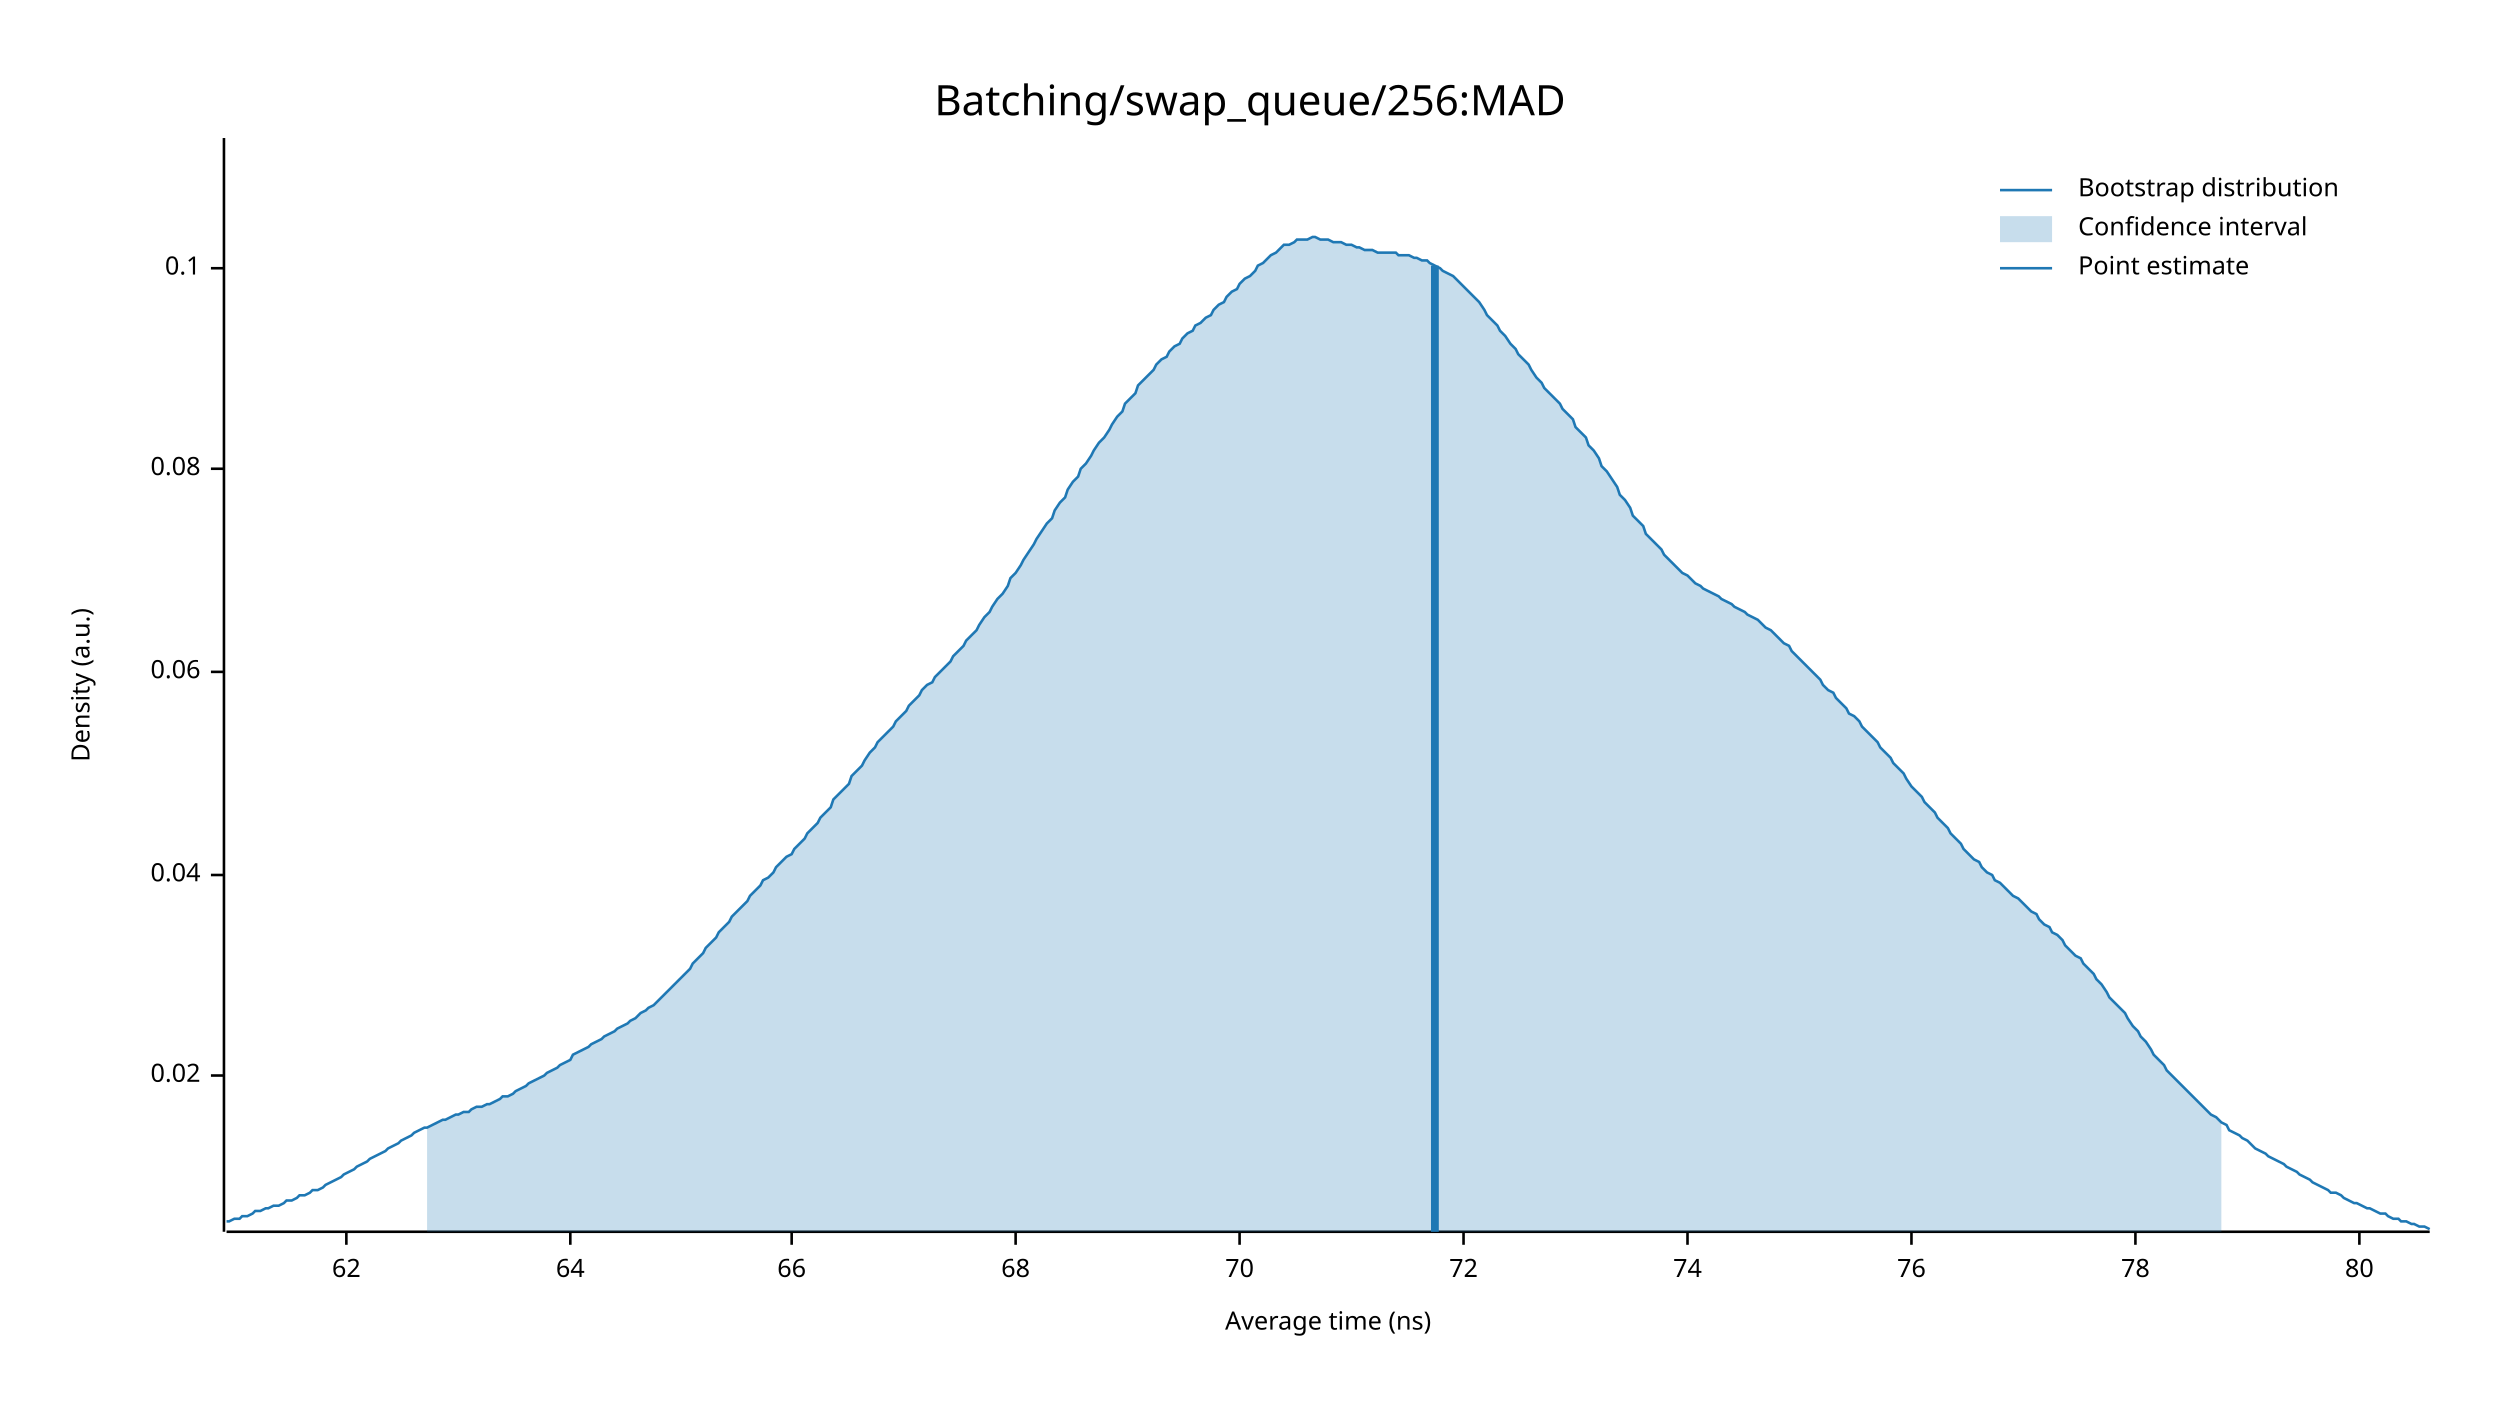
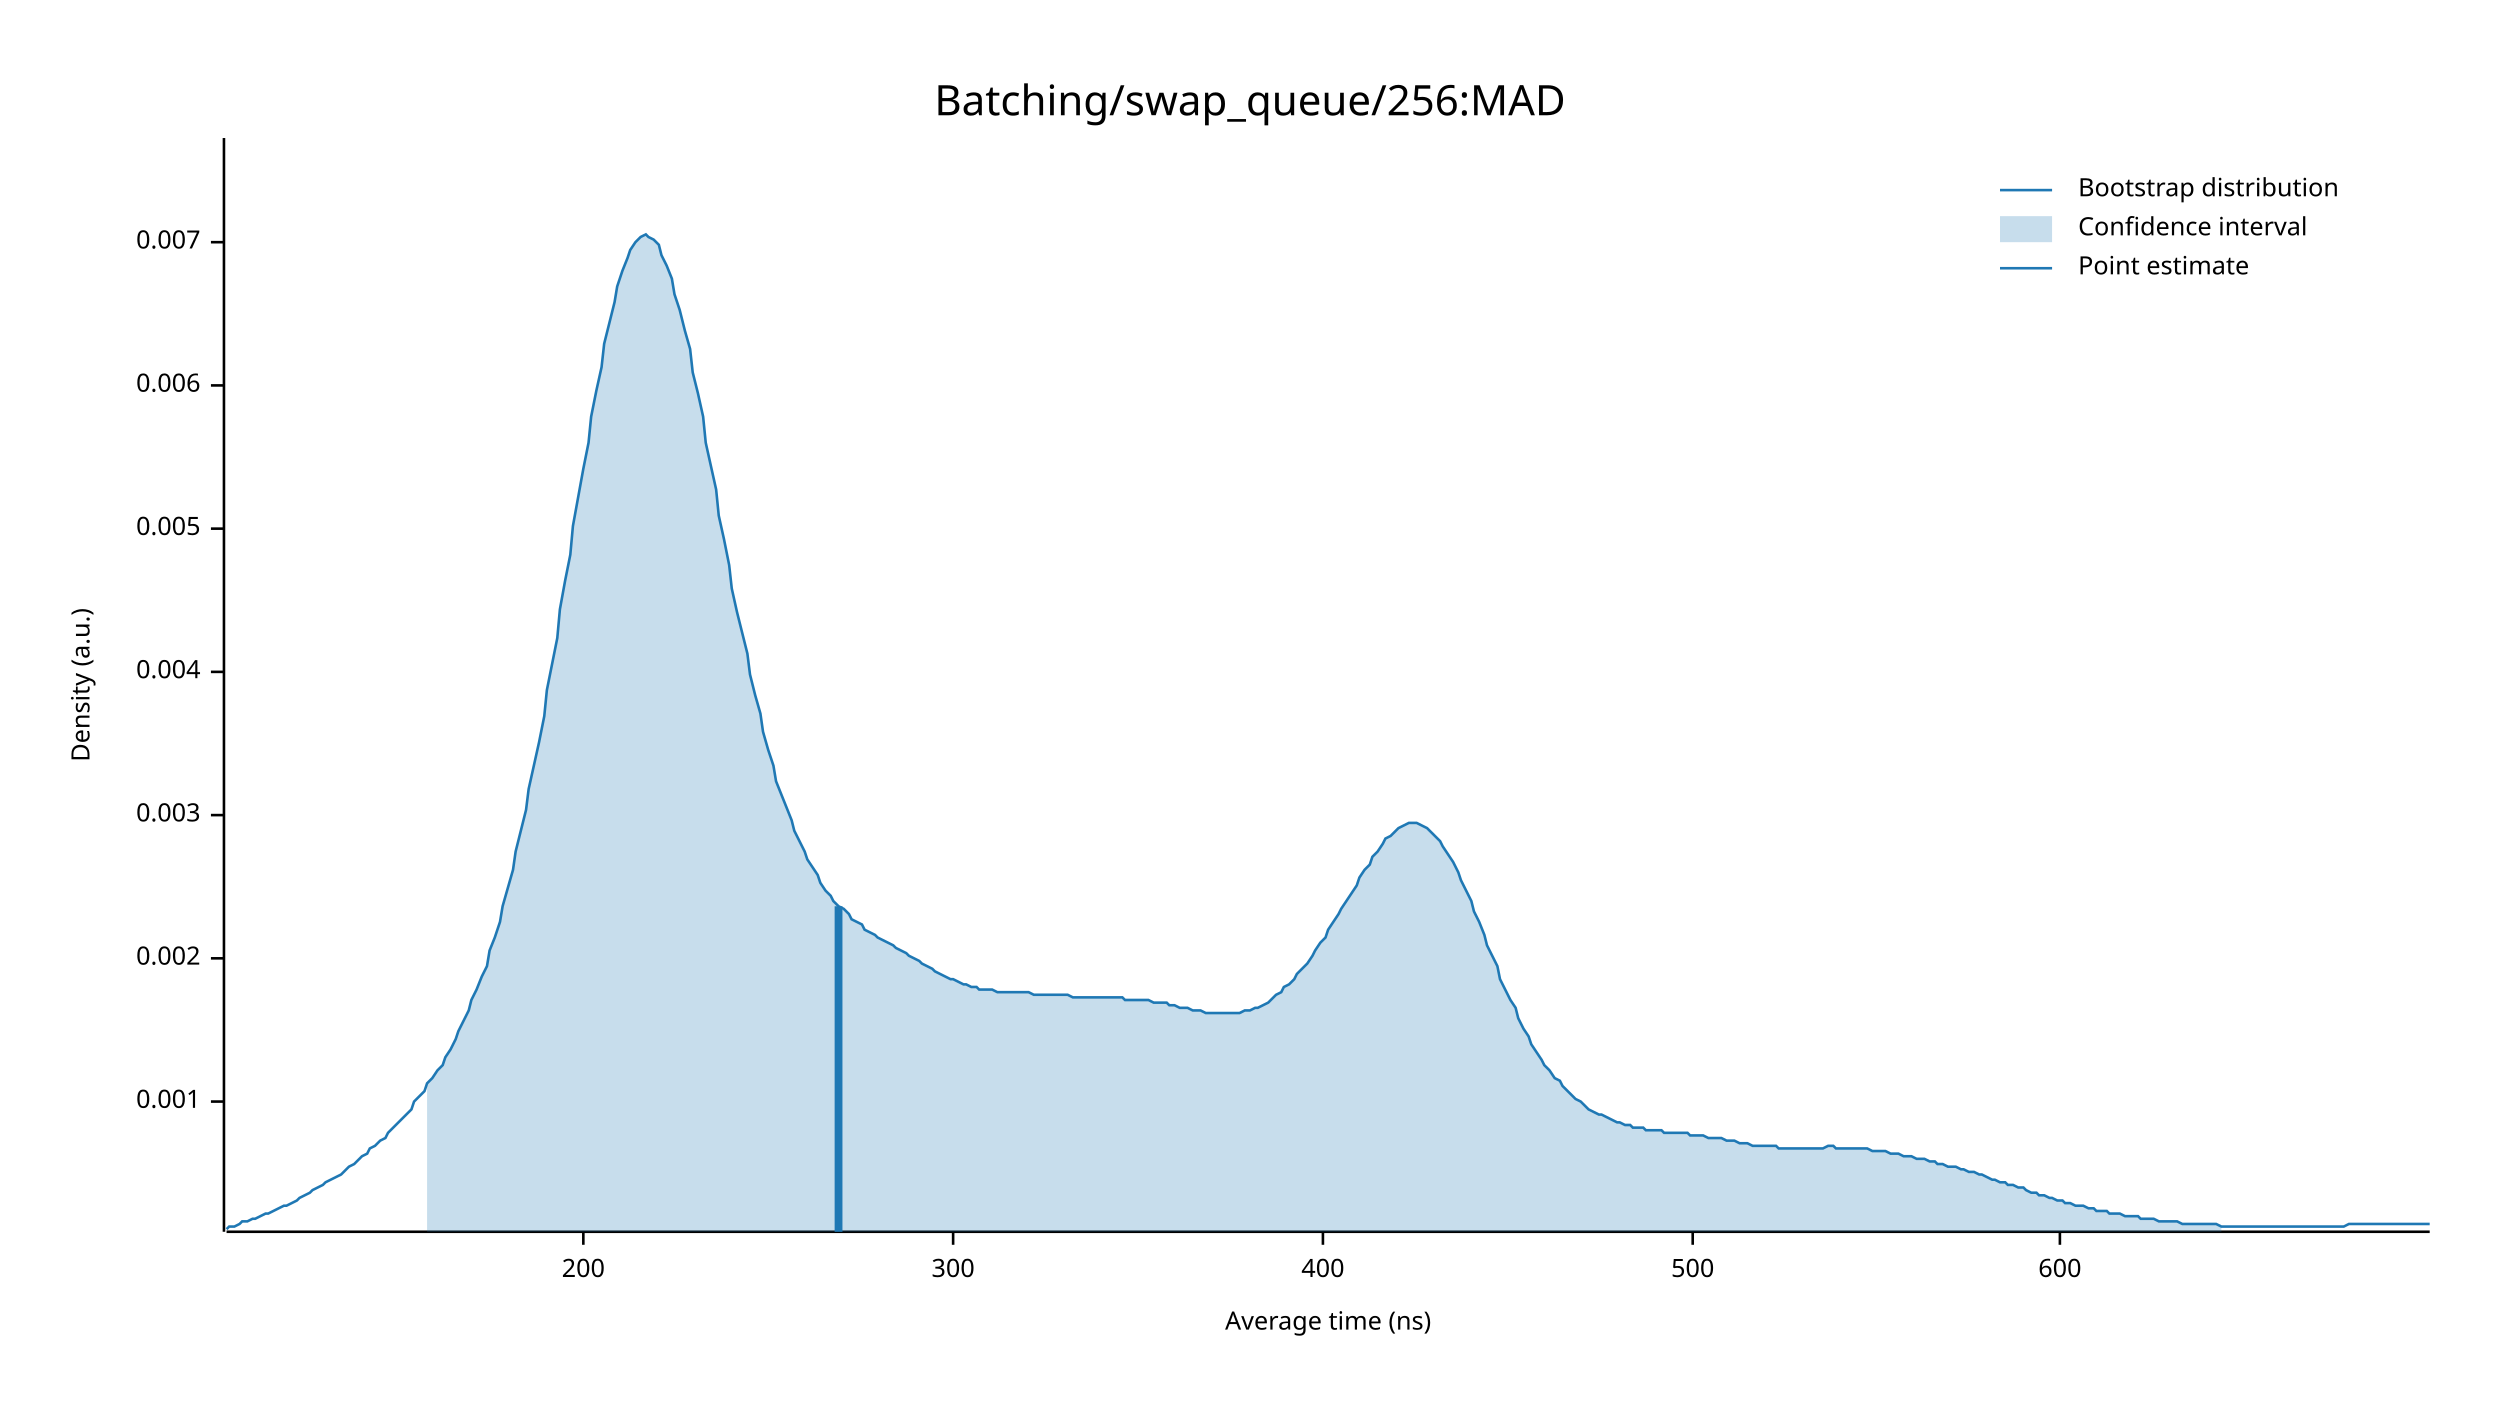
<svg xmlns="http://www.w3.org/2000/svg" width="960" height="540" viewBox="0 0 960 540">
  <text x="480" y="32" dy="0.76em" text-anchor="middle" font-family="sans-serif" font-size="16.129" opacity="1" fill="#000000">
Batching/swap_queue/256:MAD
</text>
  <text x="27" y="263" dy="0.76em" text-anchor="middle" font-family="sans-serif" font-size="9.677" opacity="1" fill="#000000" transform="rotate(270, 27, 263)">
Density (a.u.)
</text>
  <text x="510" y="513" dy="-0.5ex" text-anchor="middle" font-family="sans-serif" font-size="9.677" opacity="1" fill="#000000">
Average time (ns)
</text>
  <polyline fill="none" opacity="1" stroke="#000000" stroke-width="1" points="86,53 86,473 " />
-   <text x="77" y="413" dy="0.5ex" text-anchor="end" font-family="sans-serif" font-size="9.677" opacity="1" fill="#000000">
- 0.02
+   <text x="77" y="423" dy="0.5ex" text-anchor="end" font-family="sans-serif" font-size="9.677" opacity="1" fill="#000000">
+ 0.001
</text>
-   <polyline fill="none" opacity="1" stroke="#000000" stroke-width="1" points="81,413 86,413 " />
-   <text x="77" y="336" dy="0.5ex" text-anchor="end" font-family="sans-serif" font-size="9.677" opacity="1" fill="#000000">
- 0.04
+   <polyline fill="none" opacity="1" stroke="#000000" stroke-width="1" points="81,423 86,423 " />
+   <text x="77" y="368" dy="0.5ex" text-anchor="end" font-family="sans-serif" font-size="9.677" opacity="1" fill="#000000">
+ 0.002
</text>
-   <polyline fill="none" opacity="1" stroke="#000000" stroke-width="1" points="81,336 86,336 " />
+   <polyline fill="none" opacity="1" stroke="#000000" stroke-width="1" points="81,368 86,368 " />
+   <text x="77" y="313" dy="0.5ex" text-anchor="end" font-family="sans-serif" font-size="9.677" opacity="1" fill="#000000">
+ 0.003
+ </text>
+   <polyline fill="none" opacity="1" stroke="#000000" stroke-width="1" points="81,313 86,313 " />
  <text x="77" y="258" dy="0.5ex" text-anchor="end" font-family="sans-serif" font-size="9.677" opacity="1" fill="#000000">
- 0.06
+ 0.004
</text>
  <polyline fill="none" opacity="1" stroke="#000000" stroke-width="1" points="81,258 86,258 " />
-   <text x="77" y="180" dy="0.5ex" text-anchor="end" font-family="sans-serif" font-size="9.677" opacity="1" fill="#000000">
- 0.08
+   <text x="77" y="203" dy="0.5ex" text-anchor="end" font-family="sans-serif" font-size="9.677" opacity="1" fill="#000000">
+ 0.005
</text>
-   <polyline fill="none" opacity="1" stroke="#000000" stroke-width="1" points="81,180 86,180 " />
-   <text x="77" y="103" dy="0.5ex" text-anchor="end" font-family="sans-serif" font-size="9.677" opacity="1" fill="#000000">
- 0.1
+   <polyline fill="none" opacity="1" stroke="#000000" stroke-width="1" points="81,203 86,203 " />
+   <text x="77" y="148" dy="0.5ex" text-anchor="end" font-family="sans-serif" font-size="9.677" opacity="1" fill="#000000">
+ 0.006
</text>
-   <polyline fill="none" opacity="1" stroke="#000000" stroke-width="1" points="81,103 86,103 " />
+   <polyline fill="none" opacity="1" stroke="#000000" stroke-width="1" points="81,148 86,148 " />
+   <text x="77" y="93" dy="0.5ex" text-anchor="end" font-family="sans-serif" font-size="9.677" opacity="1" fill="#000000">
+ 0.007
+ </text>
+   <polyline fill="none" opacity="1" stroke="#000000" stroke-width="1" points="81,93 86,93 " />
  <polyline fill="none" opacity="1" stroke="#000000" stroke-width="1" points="87,473 933,473 " />
-   <text x="133" y="483" dy="0.76em" text-anchor="middle" font-family="sans-serif" font-size="9.677" opacity="1" fill="#000000">
- 62
+   <text x="224" y="483" dy="0.76em" text-anchor="middle" font-family="sans-serif" font-size="9.677" opacity="1" fill="#000000">
+ 200
</text>
-   <polyline fill="none" opacity="1" stroke="#000000" stroke-width="1" points="133,473 133,478 " />
-   <text x="219" y="483" dy="0.76em" text-anchor="middle" font-family="sans-serif" font-size="9.677" opacity="1" fill="#000000">
- 64
+   <polyline fill="none" opacity="1" stroke="#000000" stroke-width="1" points="224,473 224,478 " />
+   <text x="366" y="483" dy="0.76em" text-anchor="middle" font-family="sans-serif" font-size="9.677" opacity="1" fill="#000000">
+ 300
</text>
-   <polyline fill="none" opacity="1" stroke="#000000" stroke-width="1" points="219,473 219,478 " />
-   <text x="304" y="483" dy="0.76em" text-anchor="middle" font-family="sans-serif" font-size="9.677" opacity="1" fill="#000000">
- 66
+   <polyline fill="none" opacity="1" stroke="#000000" stroke-width="1" points="366,473 366,478 " />
+   <text x="508" y="483" dy="0.76em" text-anchor="middle" font-family="sans-serif" font-size="9.677" opacity="1" fill="#000000">
+ 400
</text>
-   <polyline fill="none" opacity="1" stroke="#000000" stroke-width="1" points="304,473 304,478 " />
-   <text x="390" y="483" dy="0.76em" text-anchor="middle" font-family="sans-serif" font-size="9.677" opacity="1" fill="#000000">
- 68
+   <polyline fill="none" opacity="1" stroke="#000000" stroke-width="1" points="508,473 508,478 " />
+   <text x="650" y="483" dy="0.76em" text-anchor="middle" font-family="sans-serif" font-size="9.677" opacity="1" fill="#000000">
+ 500
</text>
-   <polyline fill="none" opacity="1" stroke="#000000" stroke-width="1" points="390,473 390,478 " />
-   <text x="476" y="483" dy="0.76em" text-anchor="middle" font-family="sans-serif" font-size="9.677" opacity="1" fill="#000000">
- 70
+   <polyline fill="none" opacity="1" stroke="#000000" stroke-width="1" points="650,473 650,478 " />
+   <text x="791" y="483" dy="0.76em" text-anchor="middle" font-family="sans-serif" font-size="9.677" opacity="1" fill="#000000">
+ 600
</text>
-   <polyline fill="none" opacity="1" stroke="#000000" stroke-width="1" points="476,473 476,478 " />
-   <text x="562" y="483" dy="0.76em" text-anchor="middle" font-family="sans-serif" font-size="9.677" opacity="1" fill="#000000">
- 72
- </text>
-   <polyline fill="none" opacity="1" stroke="#000000" stroke-width="1" points="562,473 562,478 " />
-   <text x="648" y="483" dy="0.76em" text-anchor="middle" font-family="sans-serif" font-size="9.677" opacity="1" fill="#000000">
- 74
- </text>
-   <polyline fill="none" opacity="1" stroke="#000000" stroke-width="1" points="648,473 648,478 " />
-   <text x="734" y="483" dy="0.76em" text-anchor="middle" font-family="sans-serif" font-size="9.677" opacity="1" fill="#000000">
- 76
- </text>
-   <polyline fill="none" opacity="1" stroke="#000000" stroke-width="1" points="734,473 734,478 " />
-   <text x="820" y="483" dy="0.76em" text-anchor="middle" font-family="sans-serif" font-size="9.677" opacity="1" fill="#000000">
- 78
- </text>
-   <polyline fill="none" opacity="1" stroke="#000000" stroke-width="1" points="820,473 820,478 " />
-   <text x="906" y="483" dy="0.76em" text-anchor="middle" font-family="sans-serif" font-size="9.677" opacity="1" fill="#000000">
- 80
- </text>
-   <polyline fill="none" opacity="1" stroke="#000000" stroke-width="1" points="906,473 906,478 " />
-   <polyline fill="none" opacity="1" stroke="#1F78B4" stroke-width="1" points="87,469 88,469 90,468 92,468 93,467 95,467 97,466 98,465 100,465 102,464 103,464 105,463 107,463 109,462 110,461 112,461 114,460 115,459 117,459 119,458 120,457 122,457 124,456 125,455 127,454 129,453 131,452 132,451 134,450 136,449 137,448 139,447 141,446 142,445 144,444 146,443 148,442 149,441 151,440 153,439 154,438 156,437 158,436 159,435 161,434 163,433 164,433 166,432 168,431 170,430 171,430 173,429 175,428 176,428 178,427 180,427 181,426 183,425 185,425 187,424 188,424 190,423 192,422 193,421 195,421 197,420 198,419 200,418 202,417 203,416 205,415 207,414 209,413 210,412 212,411 214,410 215,409 217,408 219,407 220,405 222,404 224,403 226,402 227,401 229,400 231,399 232,398 234,397 236,396 237,395 239,394 241,393 242,392 244,391 246,389 248,388 249,387 251,386 253,384 254,383 256,381 258,379 259,378 261,376 263,374 265,372 266,370 268,368 270,366 271,364 273,362 275,360 276,358 278,356 280,354 281,352 283,350 285,348 287,346 288,344 290,342 292,340 293,338 295,337 297,335 298,333 300,331 302,329 304,328 305,326 307,324 309,322 310,320 312,318 314,316 315,314 317,312 319,310 320,307 322,305 324,303 326,301 327,298 329,296 331,294 332,292 334,289 336,287 337,285 339,283 341,281 343,279 344,277 346,275 348,273 349,271 351,269 353,267 354,265 356,263 358,262 359,260 361,258 363,256 365,254 366,252 368,250 370,248 371,246 373,244 375,242 376,240 378,237 380,235 381,233 383,230 385,228 387,225 388,222 390,220 392,217 393,215 395,212 397,209 398,207 400,204 402,201 404,199 405,196 407,193 409,191 410,188 412,185 414,183 415,180 417,178 419,175 420,173 422,170 424,168 426,165 427,163 429,160 431,158 432,155 434,153 436,151 437,148 439,146 441,144 443,142 444,140 446,138 448,137 449,135 451,133 453,132 454,130 456,128 458,127 459,125 461,124 463,122 465,121 466,119 468,117 470,116 471,114 473,112 475,111 476,109 478,107 480,106 482,104 483,102 485,101 487,99 488,98 490,97 492,95 493,94 495,94 497,93 498,92 500,92 502,92 504,91 505,91 507,92 509,92 510,92 512,93 514,93 515,93 517,94 519,94 521,95 522,95 524,96 526,96 527,96 529,97 531,97 532,97 534,97 536,97 537,98 539,98 541,98 543,99 544,99 546,100 548,100 549,101 551,102 553,103 554,104 556,105 558,106 560,108 561,109 563,111 565,113 566,114 568,116 570,119 571,121 573,123 575,125 576,127 578,129 580,132 582,134 583,136 585,138 587,140 588,142 590,145 592,147 593,149 595,151 597,153 599,155 600,157 602,159 604,161 605,164 607,166 609,168 610,171 612,173 614,176 615,179 617,181 619,184 621,187 622,190 624,192 626,195 627,198 629,200 631,202 632,205 634,207 636,209 638,211 639,213 641,215 643,217 644,218 646,220 648,221 649,222 651,224 653,225 654,226 656,227 658,228 660,229 661,230 663,231 665,232 666,233 668,234 670,235 671,236 673,237 675,238 676,239 678,241 680,242 682,244 683,245 685,247 687,248 688,250 690,252 692,254 693,255 695,257 697,259 699,261 700,263 702,265 704,266 705,268 707,270 709,272 710,274 712,275 714,277 715,279 717,281 719,283 721,285 722,287 724,289 726,291 727,293 729,295 731,297 732,299 734,302 736,304 738,306 739,308 741,310 743,312 744,314 746,316 748,318 749,320 751,322 753,324 754,326 756,328 758,330 760,331 761,333 763,335 765,336 766,338 768,339 770,341 771,342 773,344 775,345 777,347 778,348 780,350 782,351 783,353 785,355 787,356 788,358 790,359 792,361 793,363 795,365 797,367 799,368 800,370 802,372 804,374 805,376 807,378 809,381 810,383 812,385 814,387 816,389 817,391 819,394 821,396 822,398 824,400 826,403 827,405 829,407 831,409 832,411 834,413 836,415 838,417 839,418 841,420 843,422 844,423 846,425 848,427 849,428 851,429 853,431 855,432 856,434 858,435 860,436 861,437 863,438 865,440 866,441 868,442 870,443 871,444 873,445 875,446 877,447 878,448 880,449 882,450 883,451 885,452 887,453 888,454 890,455 892,456 894,457 895,458 897,458 899,459 900,460 902,461 904,462 905,462 907,463 909,464 910,464 912,465 914,466 916,466 917,467 919,468 921,468 922,469 924,469 926,470 927,470 929,471 931,471 933,472 " />
-   <polygon opacity="0.25" fill="#1F78B4" points="164,433 166,432 168,431 170,430 171,430 173,429 175,428 176,428 178,427 180,427 181,426 183,425 185,425 187,424 188,424 190,423 192,422 193,421 195,421 197,420 198,419 200,418 202,417 203,416 205,415 207,414 209,413 210,412 212,411 214,410 215,409 217,408 219,407 220,405 222,404 224,403 226,402 227,401 229,400 231,399 232,398 234,397 236,396 237,395 239,394 241,393 242,392 244,391 246,389 248,388 249,387 251,386 253,384 254,383 256,381 258,379 259,378 261,376 263,374 265,372 266,370 268,368 270,366 271,364 273,362 275,360 276,358 278,356 280,354 281,352 283,350 285,348 287,346 288,344 290,342 292,340 293,338 295,337 297,335 298,333 300,331 302,329 304,328 305,326 307,324 309,322 310,320 312,318 314,316 315,314 317,312 319,310 320,307 322,305 324,303 326,301 327,298 329,296 331,294 332,292 334,289 336,287 337,285 339,283 341,281 343,279 344,277 346,275 348,273 349,271 351,269 353,267 354,265 356,263 358,262 359,260 361,258 363,256 365,254 366,252 368,250 370,248 371,246 373,244 375,242 376,240 378,237 380,235 381,233 383,230 385,228 387,225 388,222 390,220 392,217 393,215 395,212 397,209 398,207 400,204 402,201 404,199 405,196 407,193 409,191 410,188 412,185 414,183 415,180 417,178 419,175 420,173 422,170 424,168 426,165 427,163 429,160 431,158 432,155 434,153 436,151 437,148 439,146 441,144 443,142 444,140 446,138 448,137 449,135 451,133 453,132 454,130 456,128 458,127 459,125 461,124 463,122 465,121 466,119 468,117 470,116 471,114 473,112 475,111 476,109 478,107 480,106 482,104 483,102 485,101 487,99 488,98 490,97 492,95 493,94 495,94 497,93 498,92 500,92 502,92 504,91 505,91 507,92 509,92 510,92 512,93 514,93 515,93 517,94 519,94 521,95 522,95 524,96 526,96 527,96 529,97 531,97 532,97 534,97 536,97 537,98 539,98 541,98 543,99 544,99 546,100 548,100 549,101 551,102 553,103 554,104 556,105 558,106 560,108 561,109 563,111 565,113 566,114 568,116 570,119 571,121 573,123 575,125 576,127 578,129 580,132 582,134 583,136 585,138 587,140 588,142 590,145 592,147 593,149 595,151 597,153 599,155 600,157 602,159 604,161 605,164 607,166 609,168 610,171 612,173 614,176 615,179 617,181 619,184 621,187 622,190 624,192 626,195 627,198 629,200 631,202 632,205 634,207 636,209 638,211 639,213 641,215 643,217 644,218 646,220 648,221 649,222 651,224 653,225 654,226 656,227 658,228 660,229 661,230 663,231 665,232 666,233 668,234 670,235 671,236 673,237 675,238 676,239 678,241 680,242 682,244 683,245 685,247 687,248 688,250 690,252 692,254 693,255 695,257 697,259 699,261 700,263 702,265 704,266 705,268 707,270 709,272 710,274 712,275 714,277 715,279 717,281 719,283 721,285 722,287 724,289 726,291 727,293 729,295 731,297 732,299 734,302 736,304 738,306 739,308 741,310 743,312 744,314 746,316 748,318 749,320 751,322 753,324 754,326 756,328 758,330 760,331 761,333 763,335 765,336 766,338 768,339 770,341 771,342 773,344 775,345 777,347 778,348 780,350 782,351 783,353 785,355 787,356 788,358 790,359 792,361 793,363 795,365 797,367 799,368 800,370 802,372 804,374 805,376 807,378 809,381 810,383 812,385 814,387 816,389 817,391 819,394 821,396 822,398 824,400 826,403 827,405 829,407 831,409 832,411 834,413 836,415 838,417 839,418 841,420 843,422 844,423 846,425 848,427 849,428 851,429 853,431 853,473 164,473 " />
-   <polyline fill="none" opacity="1" stroke="#1F78B4" stroke-width="3" points="551,473 551,102 " />
+   <polyline fill="none" opacity="1" stroke="#000000" stroke-width="1" points="791,473 791,478 " />
+   <polyline fill="none" opacity="1" stroke="#1F78B4" stroke-width="1" points="87,472 88,471 90,471 92,470 93,469 95,469 97,468 98,468 100,467 102,466 103,466 105,465 107,464 109,463 110,463 112,462 114,461 115,460 117,459 119,458 120,457 122,456 124,455 125,454 127,453 129,452 131,451 132,450 134,448 136,447 137,446 139,444 141,443 142,441 144,440 146,438 148,437 149,435 151,433 153,431 154,430 156,428 158,426 159,423 161,421 163,419 164,416 166,414 168,411 170,409 171,406 173,403 175,399 176,396 178,392 180,388 181,384 183,380 185,375 187,371 188,365 190,360 192,354 193,348 195,341 197,334 198,327 200,319 202,311 203,303 205,294 207,285 209,275 210,265 212,255 214,245 215,234 217,223 219,213 220,202 222,191 224,180 226,170 227,160 229,150 231,141 232,132 234,124 236,116 237,110 239,104 241,99 242,96 244,93 246,91 248,90 249,91 251,92 253,94 254,98 256,102 258,107 259,113 261,119 263,127 265,134 266,143 268,151 270,160 271,170 273,179 275,188 276,198 278,207 280,217 281,226 283,235 285,243 287,251 288,259 290,267 292,274 293,281 295,288 297,294 298,300 300,305 302,310 304,315 305,319 307,323 309,327 310,330 312,333 314,336 315,339 317,342 319,344 320,346 322,348 324,349 326,351 327,353 329,354 331,355 332,357 334,358 336,359 337,360 339,361 341,362 343,363 344,364 346,365 348,366 349,367 351,368 353,369 354,370 356,371 358,372 359,373 361,374 363,375 365,376 366,376 368,377 370,378 371,378 373,379 375,379 376,380 378,380 380,380 381,380 383,381 385,381 387,381 388,381 390,381 392,381 393,381 395,381 397,382 398,382 400,382 402,382 404,382 405,382 407,382 409,382 410,382 412,383 414,383 415,383 417,383 419,383 420,383 422,383 424,383 426,383 427,383 429,383 431,383 432,384 434,384 436,384 437,384 439,384 441,384 443,385 444,385 446,385 448,385 449,386 451,386 453,387 454,387 456,387 458,388 459,388 461,388 463,389 465,389 466,389 468,389 470,389 471,389 473,389 475,389 476,389 478,388 480,388 482,387 483,387 485,386 487,385 488,384 490,382 492,381 493,379 495,378 497,376 498,374 500,372 502,370 504,367 505,365 507,362 509,360 510,357 512,354 514,351 515,349 517,346 519,343 521,340 522,337 524,334 526,332 527,329 529,327 531,324 532,322 534,321 536,319 537,318 539,317 541,316 543,316 544,316 546,317 548,318 549,319 551,321 553,323 554,325 556,328 558,331 560,335 561,338 563,342 565,346 566,350 568,354 570,359 571,363 573,367 575,371 576,376 578,380 580,384 582,387 583,391 585,395 587,398 588,401 590,404 592,407 593,409 595,411 597,414 599,415 600,417 602,419 604,421 605,422 607,423 609,425 610,426 612,427 614,428 615,428 617,429 619,430 621,431 622,431 624,432 626,432 627,433 629,433 631,433 632,434 634,434 636,434 638,434 639,435 641,435 643,435 644,435 646,435 648,435 649,436 651,436 653,436 654,436 656,437 658,437 660,437 661,437 663,438 665,438 666,438 668,439 670,439 671,439 673,440 675,440 676,440 678,440 680,440 682,440 683,441 685,441 687,441 688,441 690,441 692,441 693,441 695,441 697,441 699,441 700,441 702,440 704,440 705,441 707,441 709,441 710,441 712,441 714,441 715,441 717,441 719,442 721,442 722,442 724,442 726,443 727,443 729,443 731,444 732,444 734,444 736,445 738,445 739,445 741,446 743,446 744,447 746,447 748,448 749,448 751,448 753,449 754,449 756,450 758,450 760,451 761,451 763,452 765,453 766,453 768,454 770,454 771,455 773,455 775,456 777,456 778,457 780,458 782,458 783,459 785,459 787,460 788,460 790,461 792,461 793,462 795,462 797,463 799,463 800,463 802,464 804,464 805,465 807,465 809,465 810,466 812,466 814,466 816,467 817,467 819,467 821,467 822,468 824,468 826,468 827,468 829,469 831,469 832,469 834,469 836,469 838,470 839,470 841,470 843,470 844,470 846,470 848,470 849,470 851,470 853,471 855,471 856,471 858,471 860,471 861,471 863,471 865,471 866,471 868,471 870,471 871,471 873,471 875,471 877,471 878,471 880,471 882,471 883,471 885,471 887,471 888,471 890,471 892,471 894,471 895,471 897,471 899,471 900,471 902,470 904,470 905,470 907,470 909,470 910,470 912,470 914,470 916,470 917,470 919,470 921,470 922,470 924,470 926,470 927,470 929,470 931,470 933,470 " />
+   <polygon opacity="0.25" fill="#1F78B4" points="164,416 166,414 168,411 170,409 171,406 173,403 175,399 176,396 178,392 180,388 181,384 183,380 185,375 187,371 188,365 190,360 192,354 193,348 195,341 197,334 198,327 200,319 202,311 203,303 205,294 207,285 209,275 210,265 212,255 214,245 215,234 217,223 219,213 220,202 222,191 224,180 226,170 227,160 229,150 231,141 232,132 234,124 236,116 237,110 239,104 241,99 242,96 244,93 246,91 248,90 249,91 251,92 253,94 254,98 256,102 258,107 259,113 261,119 263,127 265,134 266,143 268,151 270,160 271,170 273,179 275,188 276,198 278,207 280,217 281,226 283,235 285,243 287,251 288,259 290,267 292,274 293,281 295,288 297,294 298,300 300,305 302,310 304,315 305,319 307,323 309,327 310,330 312,333 314,336 315,339 317,342 319,344 320,346 322,348 324,349 326,351 327,353 329,354 331,355 332,357 334,358 336,359 337,360 339,361 341,362 343,363 344,364 346,365 348,366 349,367 351,368 353,369 354,370 356,371 358,372 359,373 361,374 363,375 365,376 366,376 368,377 370,378 371,378 373,379 375,379 376,380 378,380 380,380 381,380 383,381 385,381 387,381 388,381 390,381 392,381 393,381 395,381 397,382 398,382 400,382 402,382 404,382 405,382 407,382 409,382 410,382 412,383 414,383 415,383 417,383 419,383 420,383 422,383 424,383 426,383 427,383 429,383 431,383 432,384 434,384 436,384 437,384 439,384 441,384 443,385 444,385 446,385 448,385 449,386 451,386 453,387 454,387 456,387 458,388 459,388 461,388 463,389 465,389 466,389 468,389 470,389 471,389 473,389 475,389 476,389 478,388 480,388 482,387 483,387 485,386 487,385 488,384 490,382 492,381 493,379 495,378 497,376 498,374 500,372 502,370 504,367 505,365 507,362 509,360 510,357 512,354 514,351 515,349 517,346 519,343 521,340 522,337 524,334 526,332 527,329 529,327 531,324 532,322 534,321 536,319 537,318 539,317 541,316 543,316 544,316 546,317 548,318 549,319 551,321 553,323 554,325 556,328 558,331 560,335 561,338 563,342 565,346 566,350 568,354 570,359 571,363 573,367 575,371 576,376 578,380 580,384 582,387 583,391 585,395 587,398 588,401 590,404 592,407 593,409 595,411 597,414 599,415 600,417 602,419 604,421 605,422 607,423 609,425 610,426 612,427 614,428 615,428 617,429 619,430 621,431 622,431 624,432 626,432 627,433 629,433 631,433 632,434 634,434 636,434 638,434 639,435 641,435 643,435 644,435 646,435 648,435 649,436 651,436 653,436 654,436 656,437 658,437 660,437 661,437 663,438 665,438 666,438 668,439 670,439 671,439 673,440 675,440 676,440 678,440 680,440 682,440 683,441 685,441 687,441 688,441 690,441 692,441 693,441 695,441 697,441 699,441 700,441 702,440 704,440 705,441 707,441 709,441 710,441 712,441 714,441 715,441 717,441 719,442 721,442 722,442 724,442 726,443 727,443 729,443 731,444 732,444 734,444 736,445 738,445 739,445 741,446 743,446 744,447 746,447 748,448 749,448 751,448 753,449 754,449 756,450 758,450 760,451 761,451 763,452 765,453 766,453 768,454 770,454 771,455 773,455 775,456 777,456 778,457 780,458 782,458 783,459 785,459 787,460 788,460 790,461 792,461 793,462 795,462 797,463 799,463 800,463 802,464 804,464 805,465 807,465 809,465 810,466 812,466 814,466 816,467 817,467 819,467 821,467 822,468 824,468 826,468 827,468 829,469 831,469 832,469 834,469 836,469 838,470 839,470 841,470 843,470 844,470 846,470 848,470 849,470 851,470 853,471 853,473 164,473 " />
+   <polyline fill="none" opacity="1" stroke="#1F78B4" stroke-width="3" points="322,473 322,348 " />
  <text x="798" y="68" dy="0.76em" text-anchor="start" font-family="sans-serif" font-size="9.677" opacity="1" fill="#000000">
Bootstrap distribution
</text>
  <text x="798" y="83" dy="0.76em" text-anchor="start" font-family="sans-serif" font-size="9.677" opacity="1" fill="#000000">
Confidence interval
</text>
  <text x="798" y="98" dy="0.76em" text-anchor="start" font-family="sans-serif" font-size="9.677" opacity="1" fill="#000000">
Point estimate
</text>
  <polyline fill="none" opacity="1" stroke="#1F78B4" stroke-width="1" points="768,73 788,73 " />
  <rect x="768" y="83" width="20" height="10" opacity="0.25" fill="#1F78B4" stroke="none" />
  <polyline fill="none" opacity="1" stroke="#1F78B4" stroke-width="1" points="768,103 788,103 " />
</svg>
